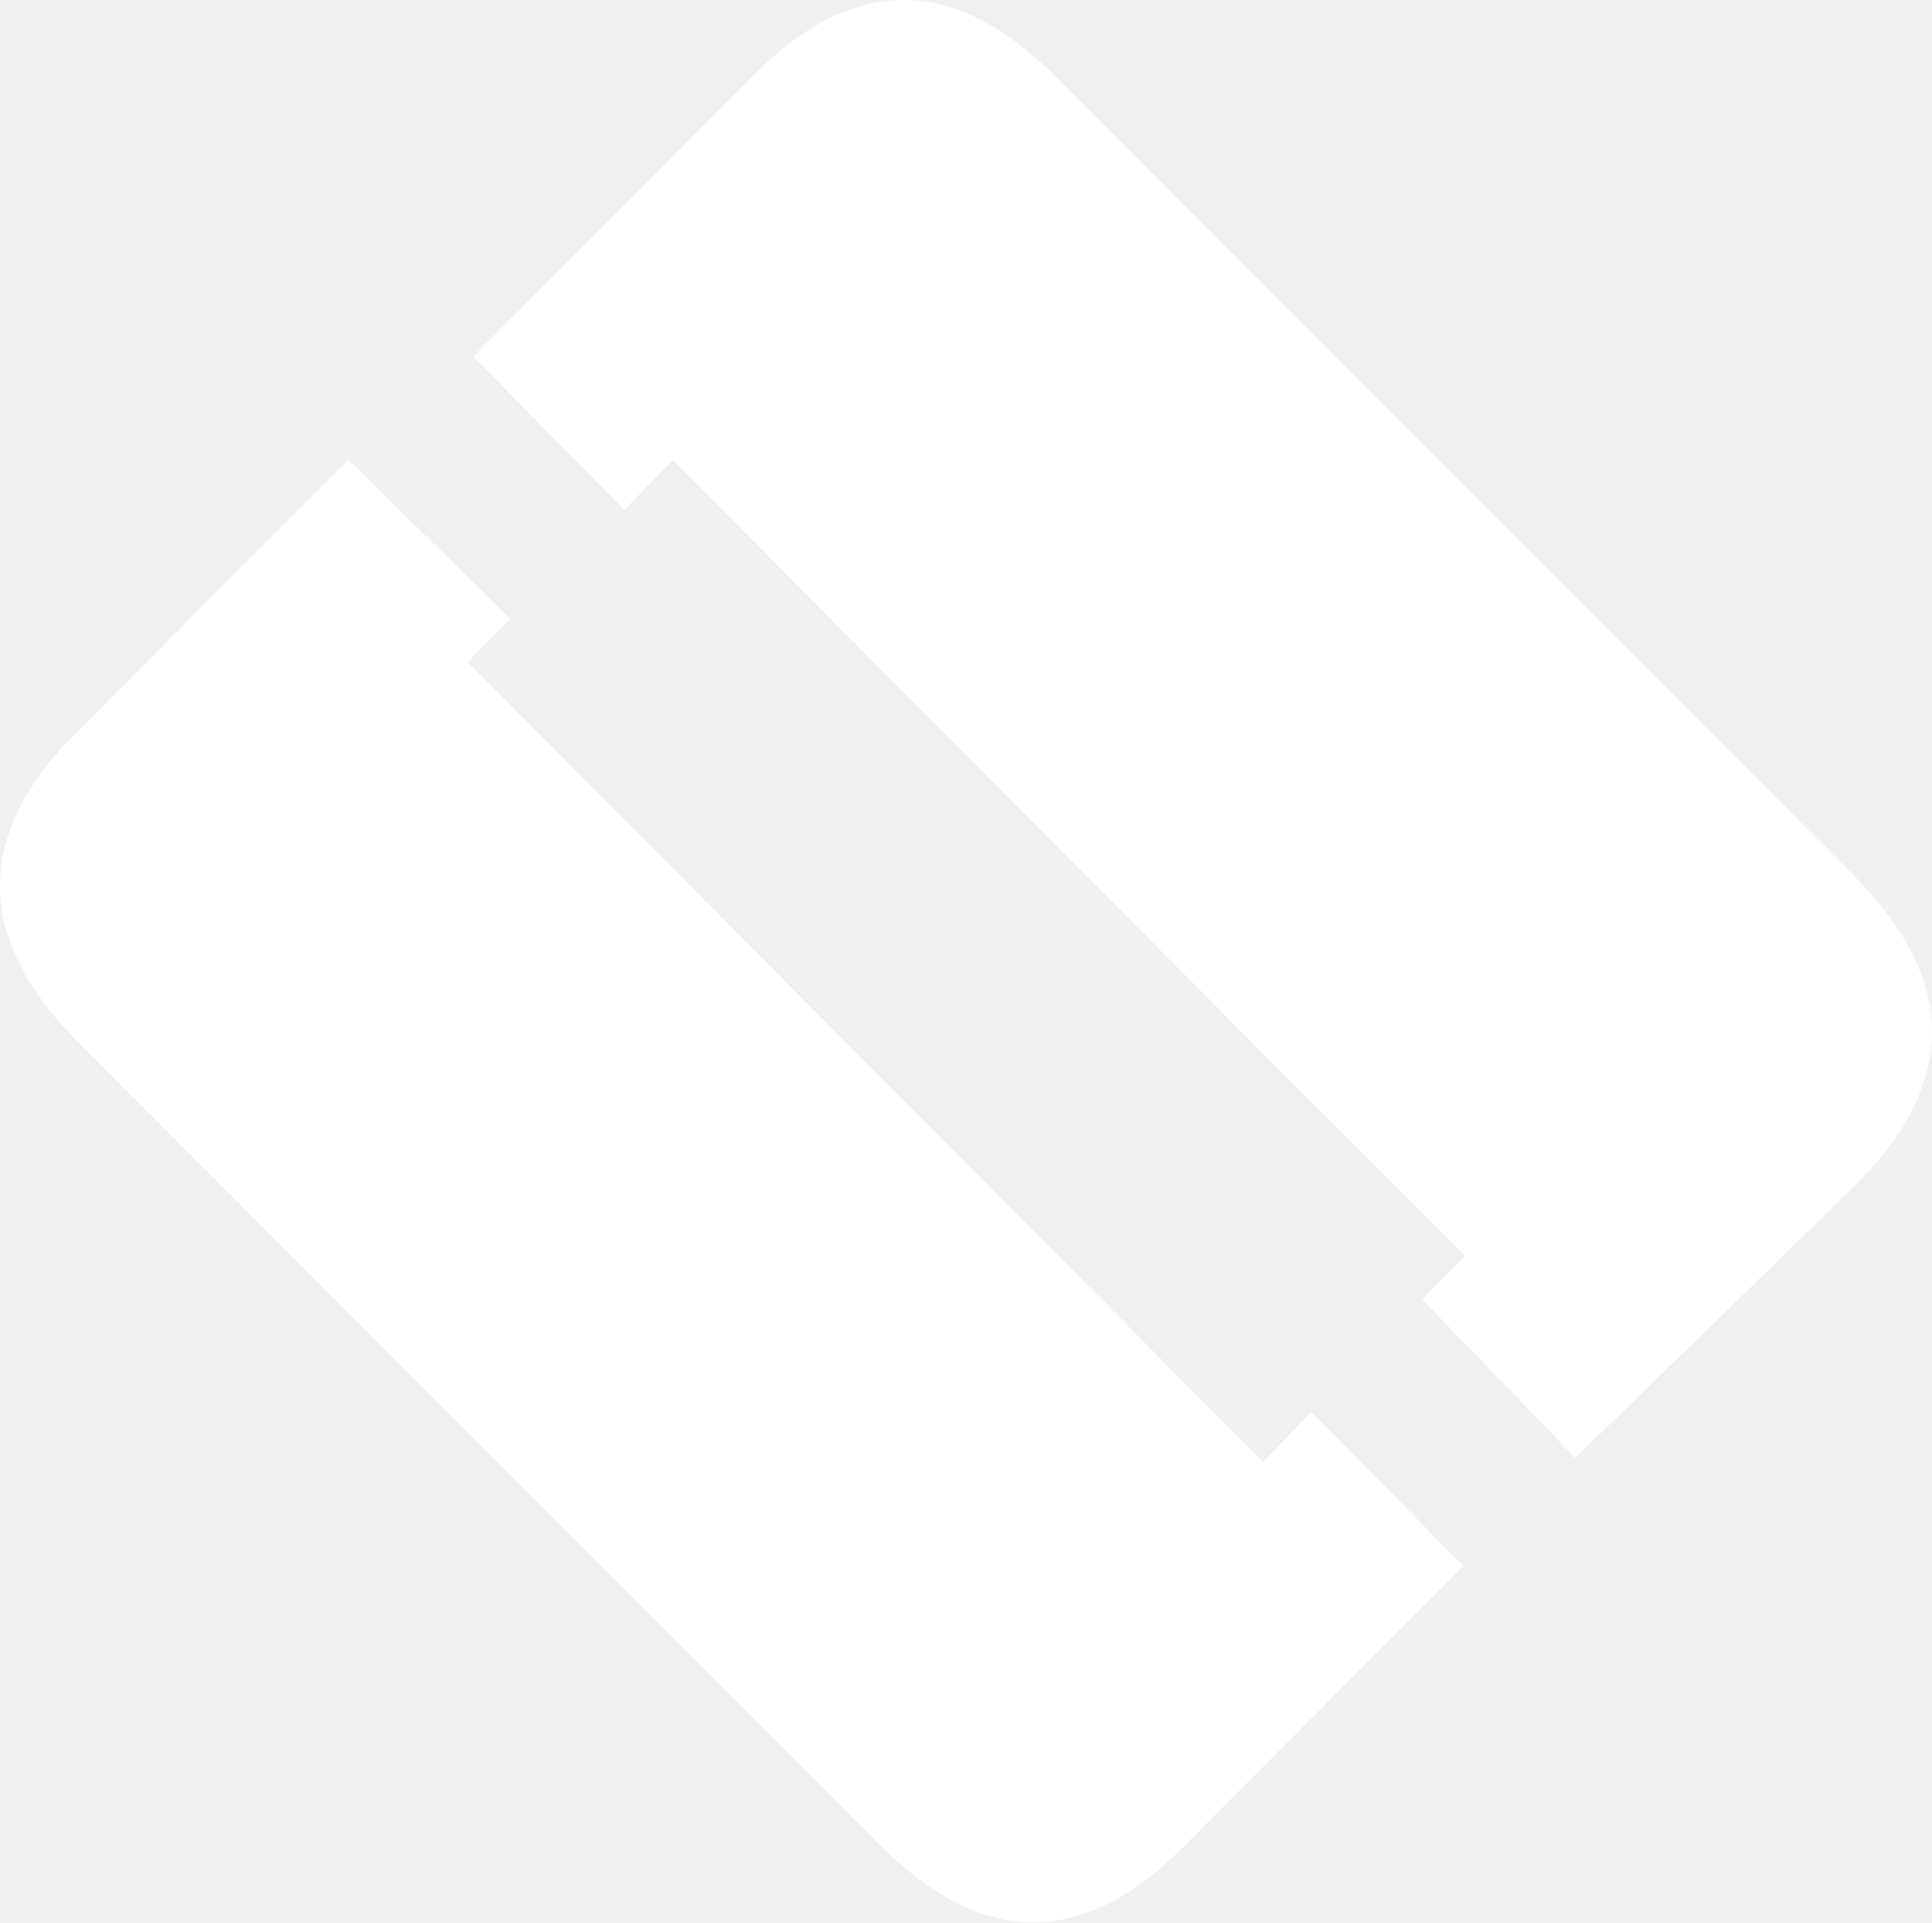
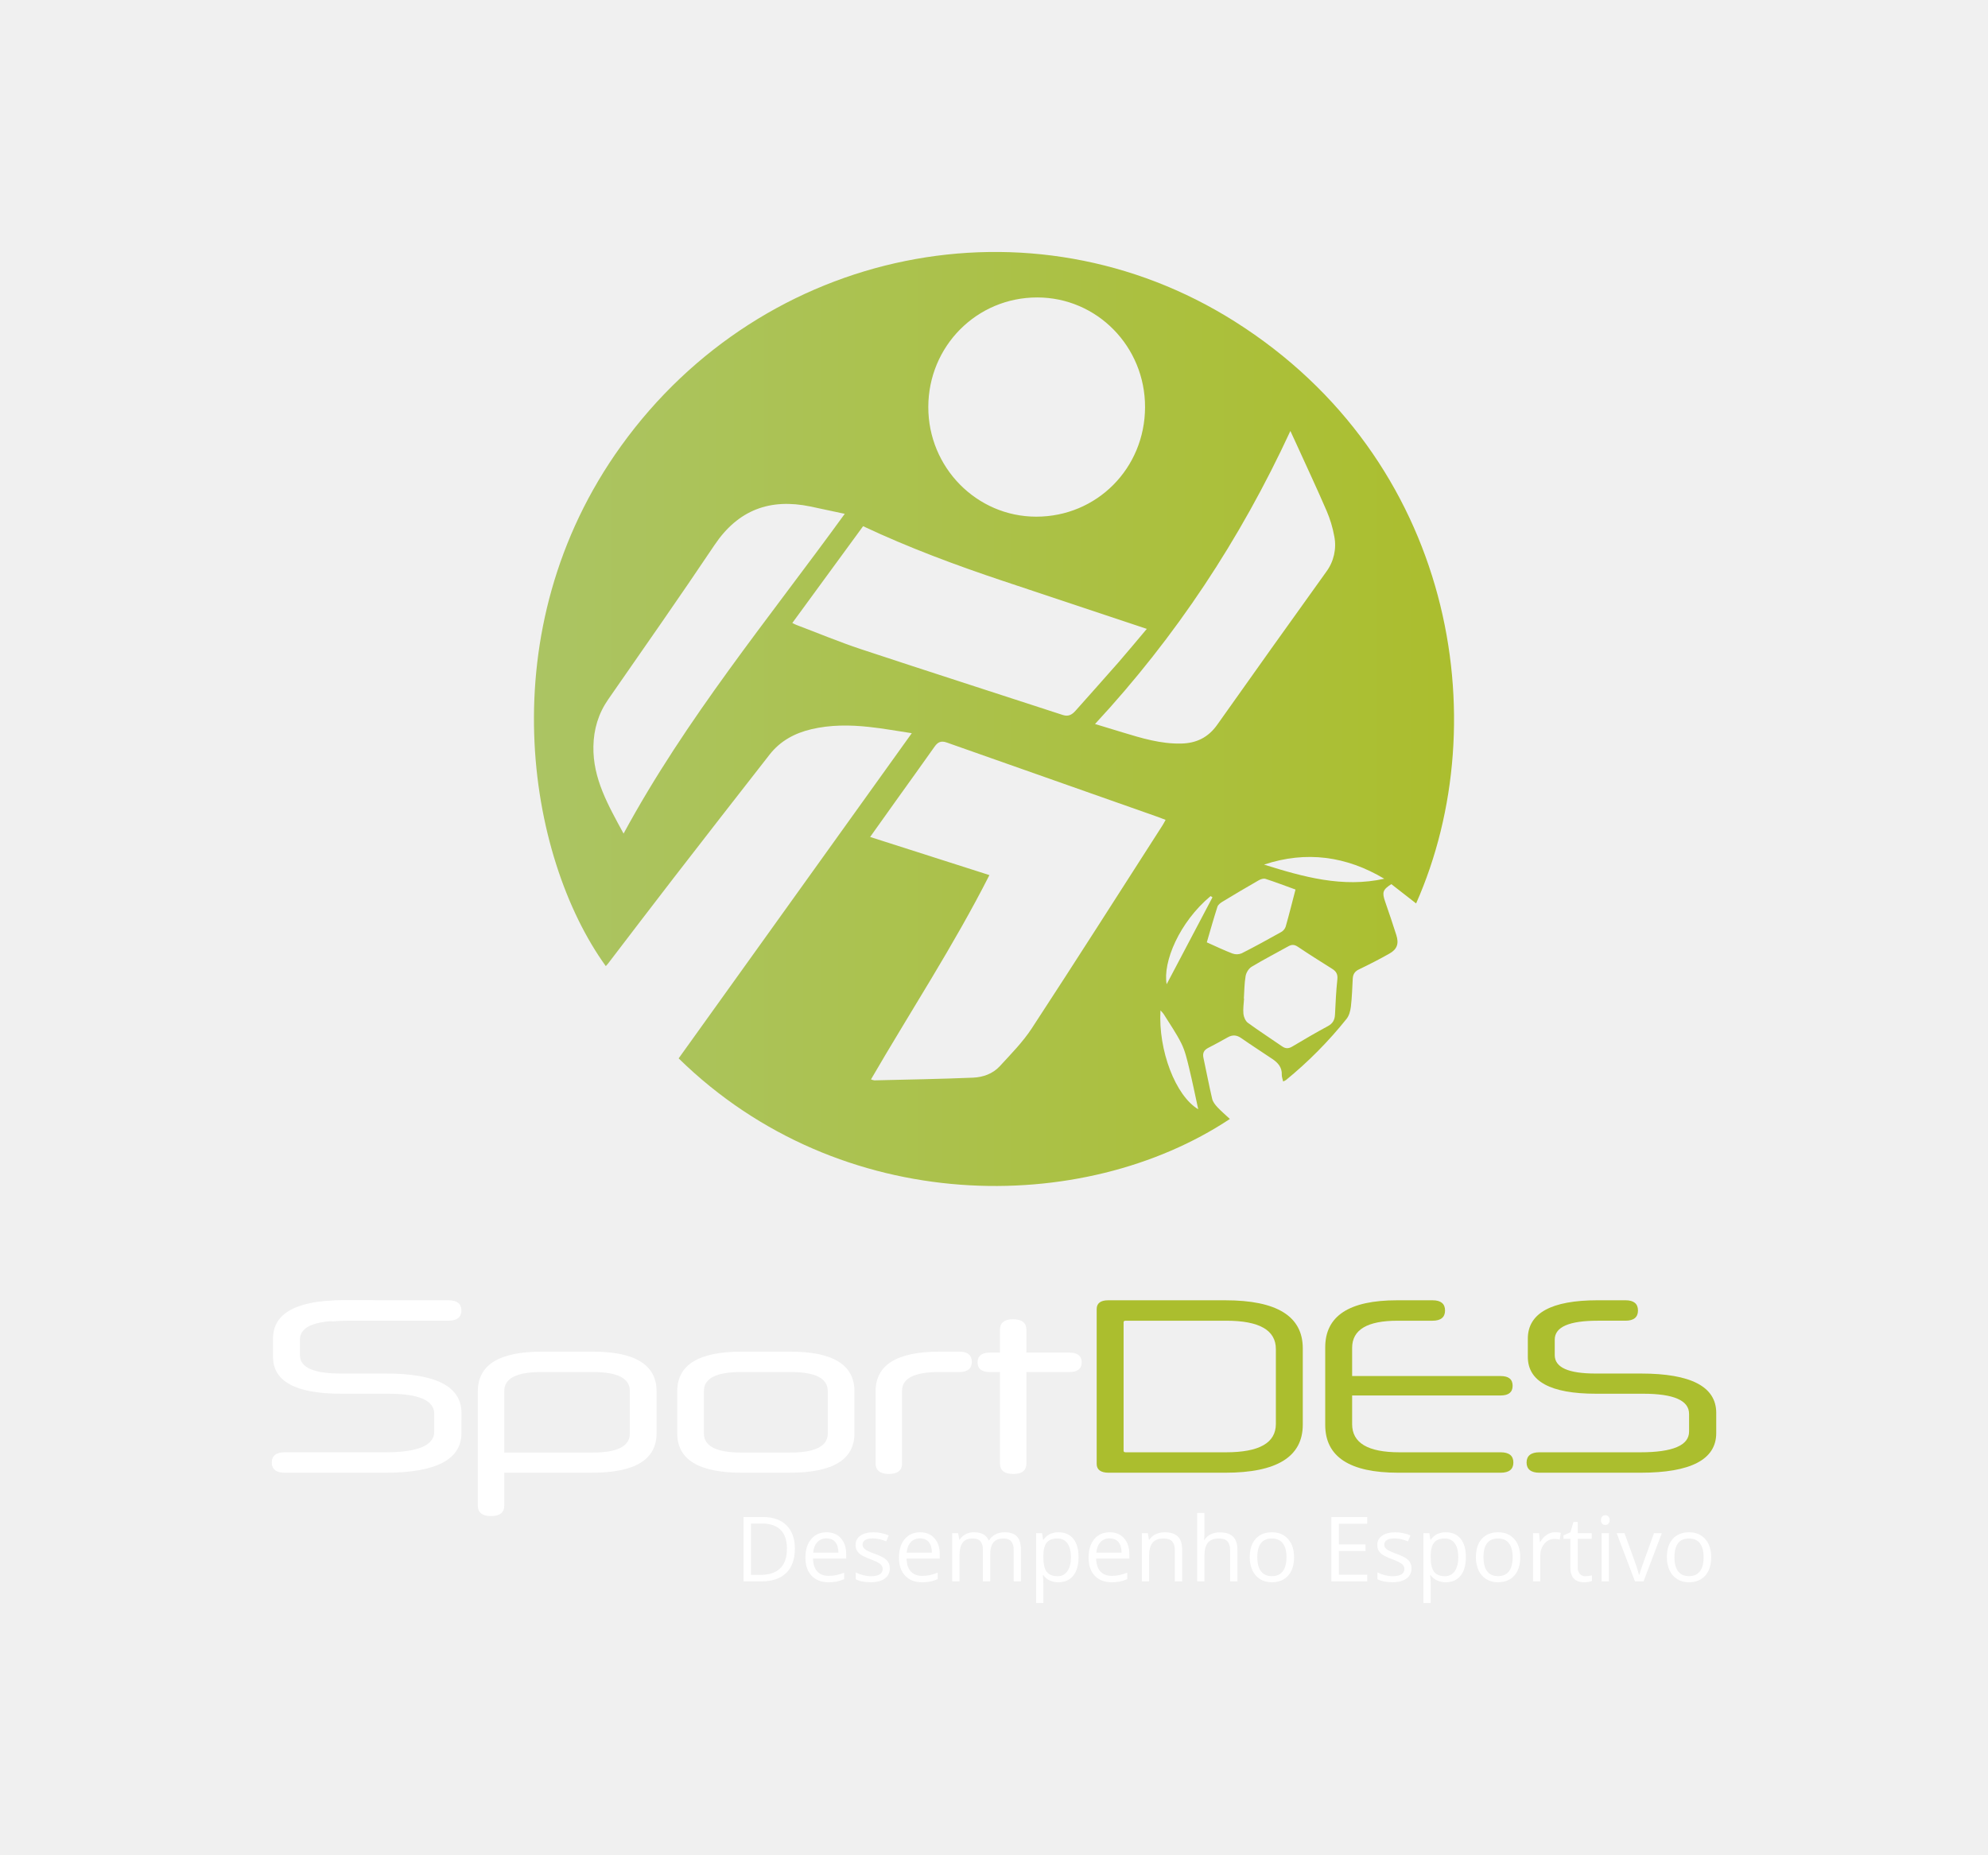
- <svg xmlns="http://www.w3.org/2000/svg" width="212" height="211" viewBox="0 0 212 211" fill="none">
-   <path d="M203.427 96.116C214.774 107.501 214.857 118.813 203.677 130.022L172.863 160.016L156.056 142.622L160.759 137.903L73.822 50.499L68.519 55.96L51.924 39.142L82.766 8.193C93.715 -2.794 104.729 -2.729 115.798 8.378L203.427 96.116Z" fill="white" />
-   <path d="M8.627 114.446C-2.765 103.014 -2.876 91.684 8.304 80.465L38.222 50.444L55.999 67.939L51.296 72.659L138.602 160.442L143.905 154.981L160.574 171.874L129.732 202.823C118.783 213.81 107.751 213.727 96.626 202.563L8.627 114.446Z" fill="white" />
+ <svg xmlns="http://www.w3.org/2000/svg" id="Camada_1" data-name="Camada 1" viewBox="0 0 1920 1791.72">
+   <defs>
+     <style>.cls-1{fill:#fff;}.cls-2{fill:#abbe2e;}.cls-3{fill:url(#Gradiente_sem_nome_12);}</style>
+     <linearGradient id="Gradiente_sem_nome_12" x1="515.69" y1="694.44" x2="1404.31" y2="694.44" gradientUnits="userSpaceOnUse">
+       <stop offset="0" stop-color="#abc463" />
+       <stop offset="1" stop-color="#abbe2e" />
+     </linearGradient>
+   </defs>
+   <path class="cls-1" d="M767.68,1495.79q0,15.39-8.35,23.52t-24,8.14H718.09v-62.13h19q14.49,0,22.52,8T767.68,1495.79Zm-7.65.26q0-12.16-6.09-18.32t-18.13-6.16h-10.5v49.63h8.8q12.92,0,19.42-6.35T760,1496.05Z" />
+   <path class="cls-1" d="M800.15,1528.3q-10.33,0-16.3-6.29t-6-17.46q0-11.27,5.55-17.9t14.89-6.62q8.76,0,13.85,5.75t5.11,15.2v4.46H785.19q.21,8.2,4.14,12.45c2.62,2.83,6.32,4.25,11.07,4.25a37.47,37.47,0,0,0,14.88-3.15v6.29a37.58,37.58,0,0,1-7.08,2.32A39.56,39.56,0,0,1,800.15,1528.3Zm-1.92-42.37a11.52,11.52,0,0,0-8.94,3.66c-2.22,2.43-3.53,5.81-3.93,10.11h24.35q0-6.67-3-10.22T798.23,1485.93Z" />
+   <path class="cls-1" d="M859.35,1514.74a11.66,11.66,0,0,1-4.85,10q-4.85,3.52-13.6,3.53-9.27,0-14.45-2.93v-6.55a34.44,34.44,0,0,0,7.21,2.68,30.09,30.09,0,0,0,7.41,1c3.68,0,6.52-.59,8.5-1.76a6.07,6.07,0,0,0,.62-10q-2.37-1.93-9.2-4.57a50.52,50.52,0,0,1-9.25-4.23,12.73,12.73,0,0,1-4.08-4.1,10.72,10.72,0,0,1-1.33-5.48,10.44,10.44,0,0,1,4.63-9q4.62-3.3,12.7-3.29a37.19,37.19,0,0,1,14.71,3.06l-2.51,5.73a33.86,33.86,0,0,0-12.71-2.89q-5,0-7.56,1.58a4.85,4.85,0,0,0-2.55,4.33,5.27,5.27,0,0,0,1,3.19,9.25,9.25,0,0,0,3.08,2.5,67.79,67.79,0,0,0,8.16,3.45q8.28,3,11.19,6.07A10.74,10.74,0,0,1,859.35,1514.74Z" />
+   <path class="cls-1" d="M890.49,1528.3q-10.32,0-16.29-6.29t-6-17.46q0-11.27,5.54-17.9t14.9-6.62q8.75,0,13.85,5.75t5.1,15.2v4.46H875.54q.21,8.2,4.14,12.45t11.07,4.25a37.46,37.46,0,0,0,14.87-3.15v6.29a37.27,37.27,0,0,1-7.07,2.32A39.67,39.67,0,0,1,890.49,1528.3Zm-1.91-42.37a11.53,11.53,0,0,0-9,3.66c-2.22,2.43-3.53,5.81-3.93,10.11h24.35q0-6.67-3-10.22T888.58,1485.93Z" />
+   <path class="cls-1" d="M979,1527.45v-30.3q0-5.57-2.38-8.35t-7.39-2.78q-6.6,0-9.74,3.78t-3.14,11.64v26h-7.05v-30.3c0-3.71-.8-6.49-2.38-8.35s-4.07-2.78-7.44-2.78q-6.63,0-9.71,4t-3.08,13v24.43h-7.05v-46.57h5.73l1.15,6.37h.34a13.81,13.81,0,0,1,5.63-5.31,17.12,17.12,0,0,1,8.14-1.91q10.92,0,14.28,7.9h.34a14.82,14.82,0,0,1,6-5.78,18.68,18.68,0,0,1,9-2.12q7.91,0,11.84,4t3.92,13v30.38Z" />
+   <path class="cls-1" d="M1022.27,1528.3a20.16,20.16,0,0,1-8.31-1.68,15.7,15.7,0,0,1-6.31-5.16h-.51a62.48,62.48,0,0,1,.51,7.73v19.17h-7v-67.48h5.74l1,6.37h.34a16.56,16.56,0,0,1,6.33-5.53,19.34,19.34,0,0,1,8.29-1.69q9.27,0,14.3,6.33t5,17.76q0,11.48-5.12,17.83T1022.27,1528.3Zm-1-42.28q-7.14,0-10.33,4t-3.27,12.58v1.57q0,9.81,3.27,14.05t10.5,4.22a10.91,10.91,0,0,0,9.46-4.88q3.42-4.89,3.42-13.48t-3.42-13.36A11.26,11.26,0,0,0,1021.25,1486Z" />
+   <path class="cls-1" d="M1073.61,1528.3q-10.33,0-16.3-6.29t-6-17.46q0-11.27,5.55-17.9t14.89-6.62q8.76,0,13.85,5.75t5.1,15.2v4.46h-32.08q.21,8.2,4.14,12.45t11.07,4.25a37.5,37.5,0,0,0,14.88-3.15v6.29a37.58,37.58,0,0,1-7.08,2.32A39.63,39.63,0,0,1,1073.61,1528.3Zm-1.92-42.37a11.49,11.49,0,0,0-8.94,3.66c-2.22,2.43-3.53,5.81-3.93,10.11h24.35q0-6.67-3-10.22T1071.69,1485.93Z" />
+   <path class="cls-1" d="M1134.63,1527.45v-30.13c0-3.79-.86-6.63-2.59-8.5s-4.43-2.8-8.12-2.8q-7.31,0-10.71,4t-3.4,13v24.43h-7v-46.57h5.74l1.14,6.37h.34a14.44,14.44,0,0,1,6.08-5.33,19.76,19.76,0,0,1,8.71-1.89q8.42,0,12.67,4t4.24,13v30.38Z" />
+   <path class="cls-1" d="M1188.05,1527.45v-30.13c0-3.79-.87-6.63-2.59-8.5s-4.44-2.8-8.12-2.8q-7.35,0-10.73,4t-3.38,13.09v24.35h-7v-66.12h7v20a43,43,0,0,1-.34,6h.42a14.49,14.49,0,0,1,5.93-5.29,19.42,19.42,0,0,1,8.78-1.93q8.54,0,12.81,4.06t4.27,12.9v30.38Z" />
+   <path class="cls-1" d="M1249.79,1504.12q0,11.39-5.73,17.79t-15.85,6.39a21.05,21.05,0,0,1-11.1-2.93,19.31,19.31,0,0,1-7.47-8.42,29.25,29.25,0,0,1-2.64-12.83q0-11.38,5.69-17.74t15.81-6.35q9.78,0,15.53,6.5T1249.79,1504.12Zm-35.48,0q0,8.93,3.57,13.6t10.49,4.67q6.93,0,10.52-4.65t3.59-13.62q0-8.88-3.59-13.49t-10.6-4.61q-6.93,0-10.46,4.54T1214.31,1504.12Z" />
+   <path class="cls-1" d="M1320.46,1527.45h-34.63v-62.13h34.63v6.42h-27.41v20h25.75v6.38h-25.75V1521h27.41Z" />
+   <path class="cls-1" d="M1363.21,1514.74a11.66,11.66,0,0,1-4.84,10q-4.84,3.52-13.6,3.53-9.27,0-14.45-2.93v-6.55a34.57,34.57,0,0,0,7.2,2.68,30.23,30.23,0,0,0,7.42,1q5.52,0,8.5-1.76a6.07,6.07,0,0,0,.61-10q-2.35-1.93-9.2-4.57a50.68,50.68,0,0,1-9.24-4.23,12.54,12.54,0,0,1-4.08-4.1,10.72,10.72,0,0,1-1.34-5.48,10.44,10.44,0,0,1,4.64-9q4.62-3.3,12.7-3.29a37.15,37.15,0,0,1,14.7,3.06l-2.5,5.73a33.9,33.9,0,0,0-12.71-2.89c-3.34,0-5.87.53-7.56,1.58a4.85,4.85,0,0,0-2.55,4.33,5.33,5.33,0,0,0,.95,3.19,9.46,9.46,0,0,0,3.08,2.5,69.31,69.31,0,0,0,8.16,3.45q8.3,3,11.2,6.07A10.73,10.73,0,0,1,1363.21,1514.74Z" />
+   <path class="cls-1" d="M1396.36,1528.3a20.16,20.16,0,0,1-8.31-1.68,15.7,15.7,0,0,1-6.31-5.16h-.51a62.48,62.48,0,0,1,.51,7.73v19.17h-7v-67.48h5.73l1,6.37h.34a16.56,16.56,0,0,1,6.33-5.53,19.3,19.3,0,0,1,8.29-1.69q9.27,0,14.3,6.33t5,17.76q0,11.48-5.12,17.83T1396.36,1528.3Zm-1-42.28q-7.14,0-10.33,4t-3.27,12.58v1.57q0,9.81,3.27,14.05t10.5,4.22a10.9,10.9,0,0,0,9.45-4.88q3.42-4.89,3.43-13.48t-3.43-13.36A11.24,11.24,0,0,0,1395.34,1486Z" />
+   <path class="cls-1" d="M1468.22,1504.12q0,11.39-5.74,17.79t-15.85,6.39a21,21,0,0,1-11.09-2.93,19.39,19.39,0,0,1-7.48-8.42,29.25,29.25,0,0,1-2.64-12.83q0-11.38,5.7-17.74t15.81-6.35q9.77,0,15.53,6.5T1468.22,1504.12Zm-35.48,0q0,8.93,3.56,13.6t10.5,4.67q6.93,0,10.52-4.65t3.59-13.62q0-8.88-3.59-13.49t-10.61-4.61q-6.92,0-10.45,4.54T1432.74,1504.12Z" />
+   <path class="cls-1" d="M1501.83,1480a27.67,27.67,0,0,1,5.57.51l-1,6.54a23.78,23.78,0,0,0-5.1-.64,12.38,12.38,0,0,0-9.66,4.59,16.72,16.72,0,0,0-4,11.43v25h-7.06v-46.57h5.83l.8,8.62h.34a20.44,20.44,0,0,1,6.25-7A14.08,14.08,0,0,1,1501.83,1480Z" />
+   <path class="cls-1" d="M1531.15,1522.48a25.52,25.52,0,0,0,6.38-.85v5.4a13.26,13.26,0,0,1-3.38.91,25.53,25.53,0,0,1-4,.36q-13.52,0-13.51-14.24v-27.7H1510V1483l6.67-2.93,3-10h4.08v10.8h13.52v5.48h-13.52v27.41a9.46,9.46,0,0,0,2,6.46A7,7,0,0,0,1531.15,1522.48Z" />
+   <path class="cls-1" d="M1546.24,1468.25a4.68,4.68,0,0,1,1.19-3.54,4.4,4.4,0,0,1,5.91,0,4.59,4.59,0,0,1,1.23,3.52,4.68,4.68,0,0,1-1.23,3.55,4.13,4.13,0,0,1-2.94,1.17,4.07,4.07,0,0,1-3-1.17A4.79,4.79,0,0,1,1546.24,1468.25Zm7.65,59.2h-7.06v-46.57h7.06Z" />
+   <path class="cls-1" d="M1579.05,1527.45l-17.68-46.57h7.56l10,27.62a129.86,129.86,0,0,1,4,12.58h.35a93.77,93.77,0,0,1,3-9.33q2.48-7.08,11.15-30.87H1605l-17.68,46.57Z" />
+   <path class="cls-1" d="M1652.65,1504.12q0,11.39-5.74,17.79t-15.85,6.39a21,21,0,0,1-11.09-2.93,19.39,19.39,0,0,1-7.48-8.42,29.25,29.25,0,0,1-2.63-12.83q0-11.38,5.69-17.74t15.81-6.35q9.77,0,15.53,6.5T1652.65,1504.12Zm-35.48,0q0,8.93,3.56,13.6t10.5,4.67q6.93,0,10.52-4.65t3.59-13.62q0-8.88-3.59-13.49t-10.61-4.61q-6.92,0-10.45,4.54T1617.17,1504.12Z" />
+   <path class="cls-1" d="M487,1422.5v31.77c0,6.75-4.34,10.11-12.76,10.11s-12.76-3.36-12.76-10.11V1343.8q0-38.28,62.1-38.27H572q62.1,0,62.1,38.27v40.67c0,25.28-20.7,38-62.1,38Zm0-19.49h85.68c23.83,0,35.62-6.26,35.62-18.29v-41.16c0-12.28-11.79-18.3-35.62-18.3H522.66c-23.59,0-35.62,6-35.62,18.3Z" />
+   <path class="cls-1" d="M716.42,1422.5c-41.64,0-62.34-12.75-62.34-38V1343.8c0-25.52,20.7-38.27,62.34-38.27h46.45c41.64,0,62.34,12.75,62.34,38.27v40.67c0,25.28-20.7,38-62.34,38Zm83-78.94c0-12.28-12-18.3-35.87-18.3H715.46c-23.59,0-35.63,6-35.63,18.3v41.16c0,12,12,18.29,35.63,18.29h48.13c23.83,0,35.87-6.26,35.87-18.29Z" />
+   <path class="cls-1" d="M845.67,1343.8q0-38.28,62.1-38.27h18.54c8.18,0,12.27,3.36,12.27,9.86s-4.09,9.87-12.27,9.87h-19.5c-23.59,0-35.62,6-35.62,18.06v70.28c0,6.74-4.34,10.11-12.76,10.11s-12.76-3.61-12.76-10.11Z" />
+   <path class="cls-1" d="M991.29,1325.26v88.34c0,6.74-4.33,10.11-12.51,10.11q-13,0-13-10.11v-88.34h-9.87c-7.7,0-11.79-3.13-11.79-9.38s4.09-9.39,11.79-9.39h9.87v-22.15c0-6.49,4.09-10.1,12.51-10.1,8.67,0,13,3.61,13,10.1v22.15h41.4c7.94,0,12,3.13,12,9.39s-4.1,9.38-12,9.38Z" />
+   <path class="cls-2" d="M1070.72,1422.5c-7.46,0-11.55-2.88-11.55-8.42V1264.37c0-5.54,3.85-8.43,11.07-8.43h113.13c49.82,0,74.85,15.41,74.85,46.46v73.65c0,31-25,46.45-74.85,46.45Zm161.51-119.38c0-18.29-15.89-27.44-47.9-27.44h-97.24c-1.2,0-1.93.48-1.93,1.45v124.19c0,1,.73,1.45,1.93,1.45h97c32.25,0,48.14-9.15,48.14-27.44Z" />
+   <path class="cls-2" d="M1350.41,1422.5c-46.94,0-70.52-15.4-70.52-46.21v-74.86q0-45.48,69.32-45.49h34.41c8,0,12,3.37,12,9.87s-4.09,9.87-12,9.87h-33.93c-29.13,0-43.81,8.66-43.81,26.24v27.2h143.45q11.57,0,11.56,9.38t-11.56,9.39H1305.88v27.68c0,18,14.92,27.2,45.73,27.2h97.72c8.19,0,12.28,3.37,12.28,9.87s-4.09,9.86-12.28,9.86Z" />
+   <path class="cls-2" d="M1657.53,1384.23c0,25.52-24.55,38.27-73.17,38.27h-97.72c-7.94,0-12.28-3.37-12.28-9.86s4.34-9.87,12.28-9.87h97.72c31.29,0,46.94-6.74,46.94-20V1365.7c0-13-14.69-19.5-44.53-19.5h-45.49c-43.81,0-65.71-12-65.71-35.62V1293c0-24.55,22.62-37.07,67.39-37.07h27c7.94,0,12,3.37,12,9.87s-4.09,9.87-12,9.87H1543.2c-27.68,0-41.64,6-41.64,18.29v14.92c0,12,13.24,17.82,39.48,17.82h43.8c48.38,0,72.69,12.75,72.69,38Z" />
+   <path class="cls-1" d="M445.64,1384.23c0,25.52-24.55,38.27-73.18,38.27H274.75c-7.95,0-12.28-3.37-12.28-9.86s4.33-9.87,12.28-9.87h97.71c31.3,0,46.94-6.74,46.94-20V1365.7c0-13-14.68-19.5-44.53-19.5H329.38c-43.81,0-65.71-12-65.71-35.62V1293c0-24.55,22.63-37.07,67.4-37.07H358c8,0,12,3.37,12,9.87s-4.09,9.87-12,9.87H331.31c-27.68,0-41.64,6-41.64,18.29v14.92c0,12,13.23,17.82,39.47,17.82H373c48.38,0,72.69,12.75,72.69,38Z" />
+   <path class="cls-1" d="M433.36,1255.94H335.64c-22.7,0-40,2.85-52.16,8.42a34.48,34.48,0,0,1-4.54,7,45.74,45.74,0,0,0-3.22,4.65c.81,9.58,2,19.1,3.34,28.61l3.29.2c-1.8-14.85,6.93-31.23,26.21-31.23a27.51,27.51,0,0,1,12.24,2.69c4.49-.4,9.41-.62,14.84-.62h97.72c7.94,0,12.28-3.37,12.28-9.87S441.3,1255.94,433.36,1255.94Z" />
+   <path class="cls-3" d="M1239.26,1044.61c-.53-2.46-1.39-4.47-1.31-6.45.3-7.18-3.65-11.63-9-15.23-10.06-6.76-20.26-13.31-30.2-20.24-4.39-3.07-8.41-3.33-13-.74-6.29,3.55-12.65,7-19,10.28-4,2.06-5.45,5-4.48,9.49,2.84,13.22,5.36,26.51,8.45,39.67.68,2.91,2.88,5.7,5,8,3.77,4,8,7.61,12.09,11.42-141.31,93.78-375.68,95-532.38-58.52C730.12,918,804.92,813.72,880.6,708.19c-14.55-2.17-28-4.66-41.52-6.08-18.59-2-37.24-2.07-55.61,2.28-15.9,3.76-29.84,11.24-40.13,24.38q-46.83,59.87-93.32,120c-21.06,27.23-41.88,54.65-62.81,82-.64.84-1.4,1.59-2.12,2.41-76.21-105.47-113.21-324.71,14.83-502.53C738,238.85,996,186.39,1192.52,310.53c210.67,133.1,253.71,384.83,175.15,562.1L1343.76,854c-8.32,5.31-9.12,7.91-6,16.87q5.61,16.08,10.8,32.3c2.64,8.3.79,13.71-6.68,17.92-9.62,5.42-19.45,10.48-29.4,15.24-4,1.93-5.75,4.62-6,8.89-.48,9-.74,18.07-1.79,27-.48,4.09-1.69,8.76-4.16,11.86a393.66,393.66,0,0,1-58.48,59.09A18.13,18.13,0,0,1,1239.26,1044.61ZM955.57,845.26c-34.71,68.4-76.25,131.62-114.38,197.32a15.29,15.29,0,0,0,3.25.94c31.77-.78,63.55-1.29,95.3-2.61,9.56-.4,19.1-3.7,25.84-11.05,10.8-11.77,22.23-23.31,30.93-36.61,42.6-65.15,84.38-130.85,126.44-196.37,1-1.51,1.74-3.15,2.77-5-3.44-1.29-6.19-2.37-9-3.35q-101.18-35.61-202.31-71.32c-5.47-1.94-8.63-.52-11.78,3.95-12.3,17.47-24.84,34.78-37.26,52.16-8.17,11.44-16.29,22.91-25,35.1Zm45.26-346.21c58.5,0,104.92-46.73,105.05-105.75.13-58.6-46.43-106-104.19-106-58.29,0-105.05,47-105.14,105.81C896.46,451.5,943.24,499.05,1000.83,499.05Zm106.74,108.39c-47.3-15.77-93.08-31-138.81-46.29S877.66,529,833.58,508.26l-68.37,93.48c1.51.73,2.6,1.36,3.76,1.8C789.76,611.4,810.32,620,831.4,627c64.94,21.51,130.09,42.37,195.12,63.62,5.44,1.77,8.91-.39,12.24-4.14,13.89-15.67,27.91-31.23,41.7-47C1089.42,629.19,1098.07,618.67,1107.57,607.44ZM815.86,496.31c-11.8-2.52-22.52-4.89-33.27-7.11-38.81-8-69.63,3.12-92.53,37.26-33.6,50.12-68.24,99.52-102.65,149.08-9.5,13.69-14,28.8-14.3,45.28-.64,31.35,14.42,57.16,29.13,84.35C662.38,694.05,742.07,598,815.86,496.31Zm241.71,203,26.26,8c18.66,5.66,37.28,11.36,57.12,10.88,14.55-.34,25.94-5.87,34.61-18.12q52.43-74.1,105.37-147.83a43.42,43.42,0,0,0,7.72-34.18,113.72,113.72,0,0,0-7.37-24.53c-9.43-21.83-19.53-43.36-29.37-65-1.64-3.61-3.33-7.21-5.67-12.27C1197.71,521.2,1135.58,615.14,1057.57,699.31Zm143.74,265.25h.2c-.27,4.94-1.12,9.93-.61,14.78.32,3,1.94,6.86,4.25,8.55,10.8,7.92,22.09,15.13,33.08,22.78,3.46,2.41,6.35,2.27,9.89.16,11.32-6.73,22.67-13.42,34.26-19.63,4.77-2.56,6.69-6,6.95-11.18.55-11.37,1.07-22.75,2.28-34.06.53-4.92-1.14-7.72-4.87-10.09-11.12-7-22.32-14-33.22-21.35-3.35-2.26-5.91-2.36-9.24-.5-11.83,6.63-23.91,12.81-35.51,19.81-2.76,1.66-5.19,5.63-5.76,8.9C1201.76,949.89,1201.8,957.27,1201.31,964.56Zm-35.78-54.36c8.87,3.94,16.69,7.75,24.78,10.81a12.24,12.24,0,0,0,8.88-.2c12.88-6.52,25.54-13.48,38.14-20.54a9.67,9.67,0,0,0,4.35-5.15c3.33-11.69,6.27-23.49,9.51-35.91-9.93-3.59-19.39-7.21-29-10.32-1.85-.6-4.62.29-6.48,1.36Q1198,860.41,1180.59,871c-1.9,1.16-4.18,2.87-4.8,4.81C1172.18,887,1169,898.34,1165.53,910.2Zm55.27-75.09c37.88,11.88,76,22.58,116.13,13.67C1300.22,826.91,1261.53,821.6,1220.8,835.11Zm-63.56,236.32c-3-13.77-5.71-27.17-8.94-40.42-1.92-7.86-3.78-16-7.32-23.13-4.91-9.93-11.36-19.08-17.21-28.52a27.62,27.62,0,0,0-3-3.39C1118.54,1014.48,1135.31,1058.43,1157.24,1071.43ZM1171,866.71l-1.8-1.19c-30.31,25.28-46.3,63.84-42.45,85.15Z" />
</svg>
